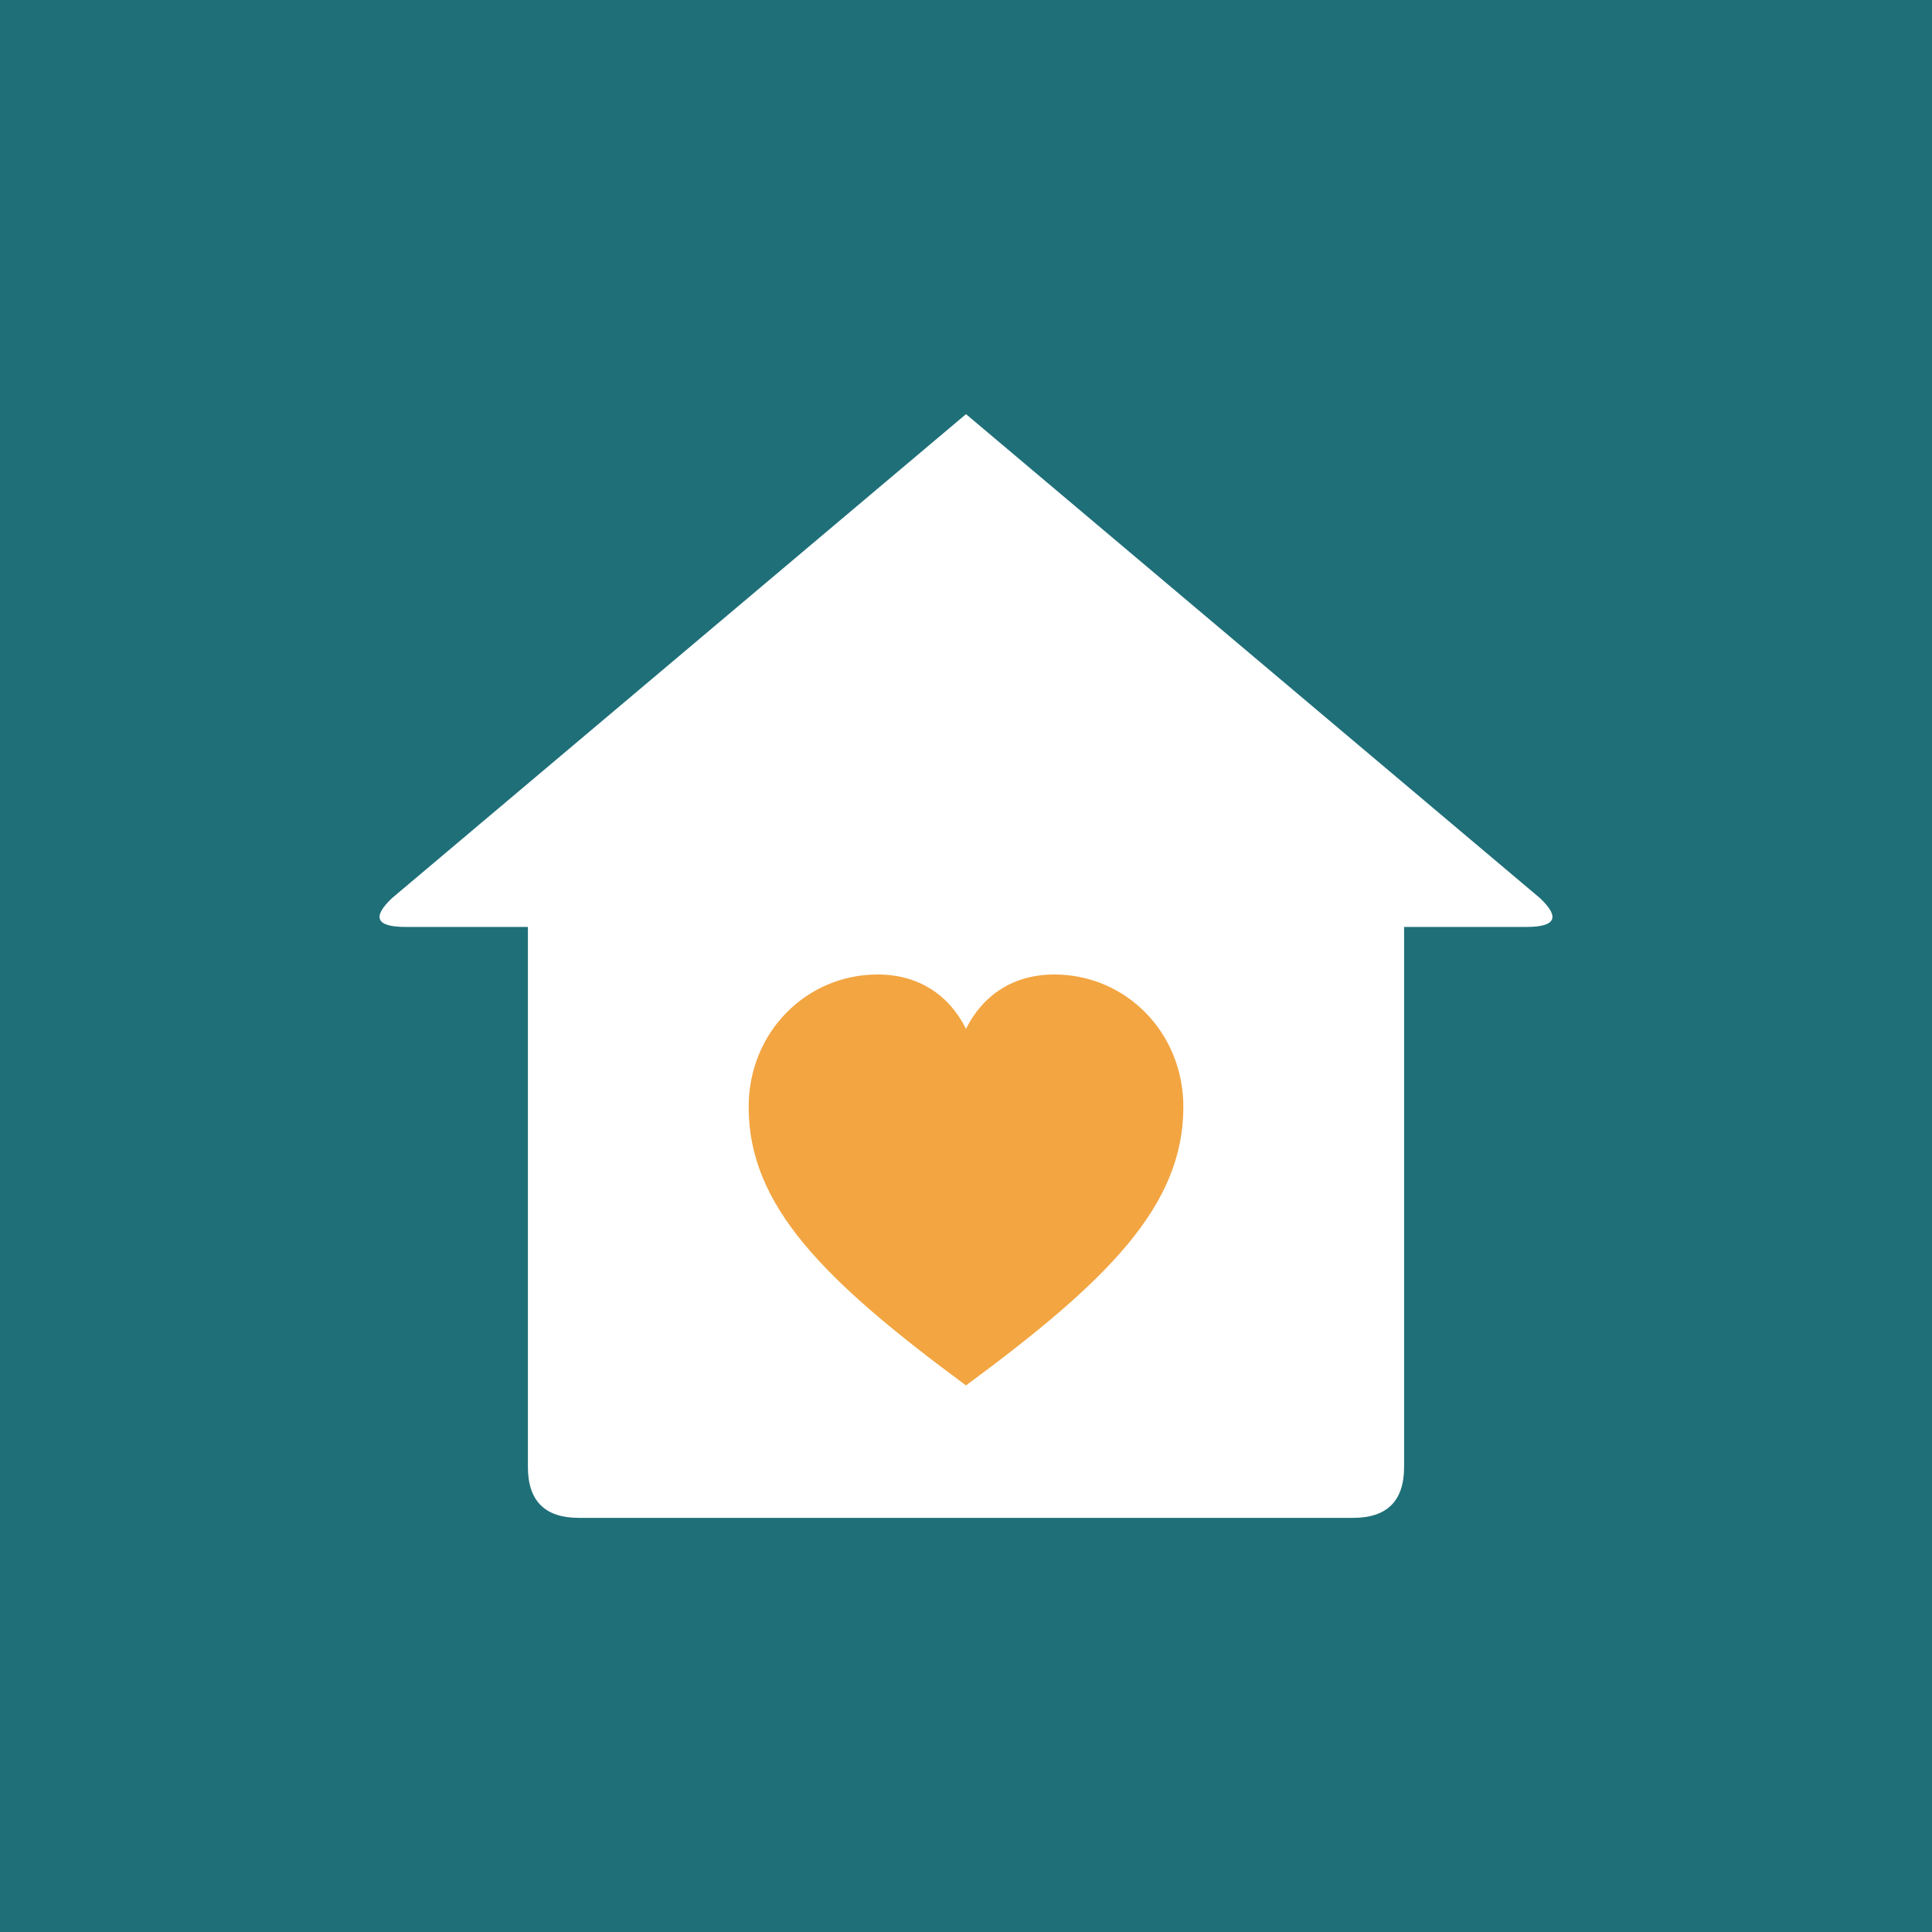
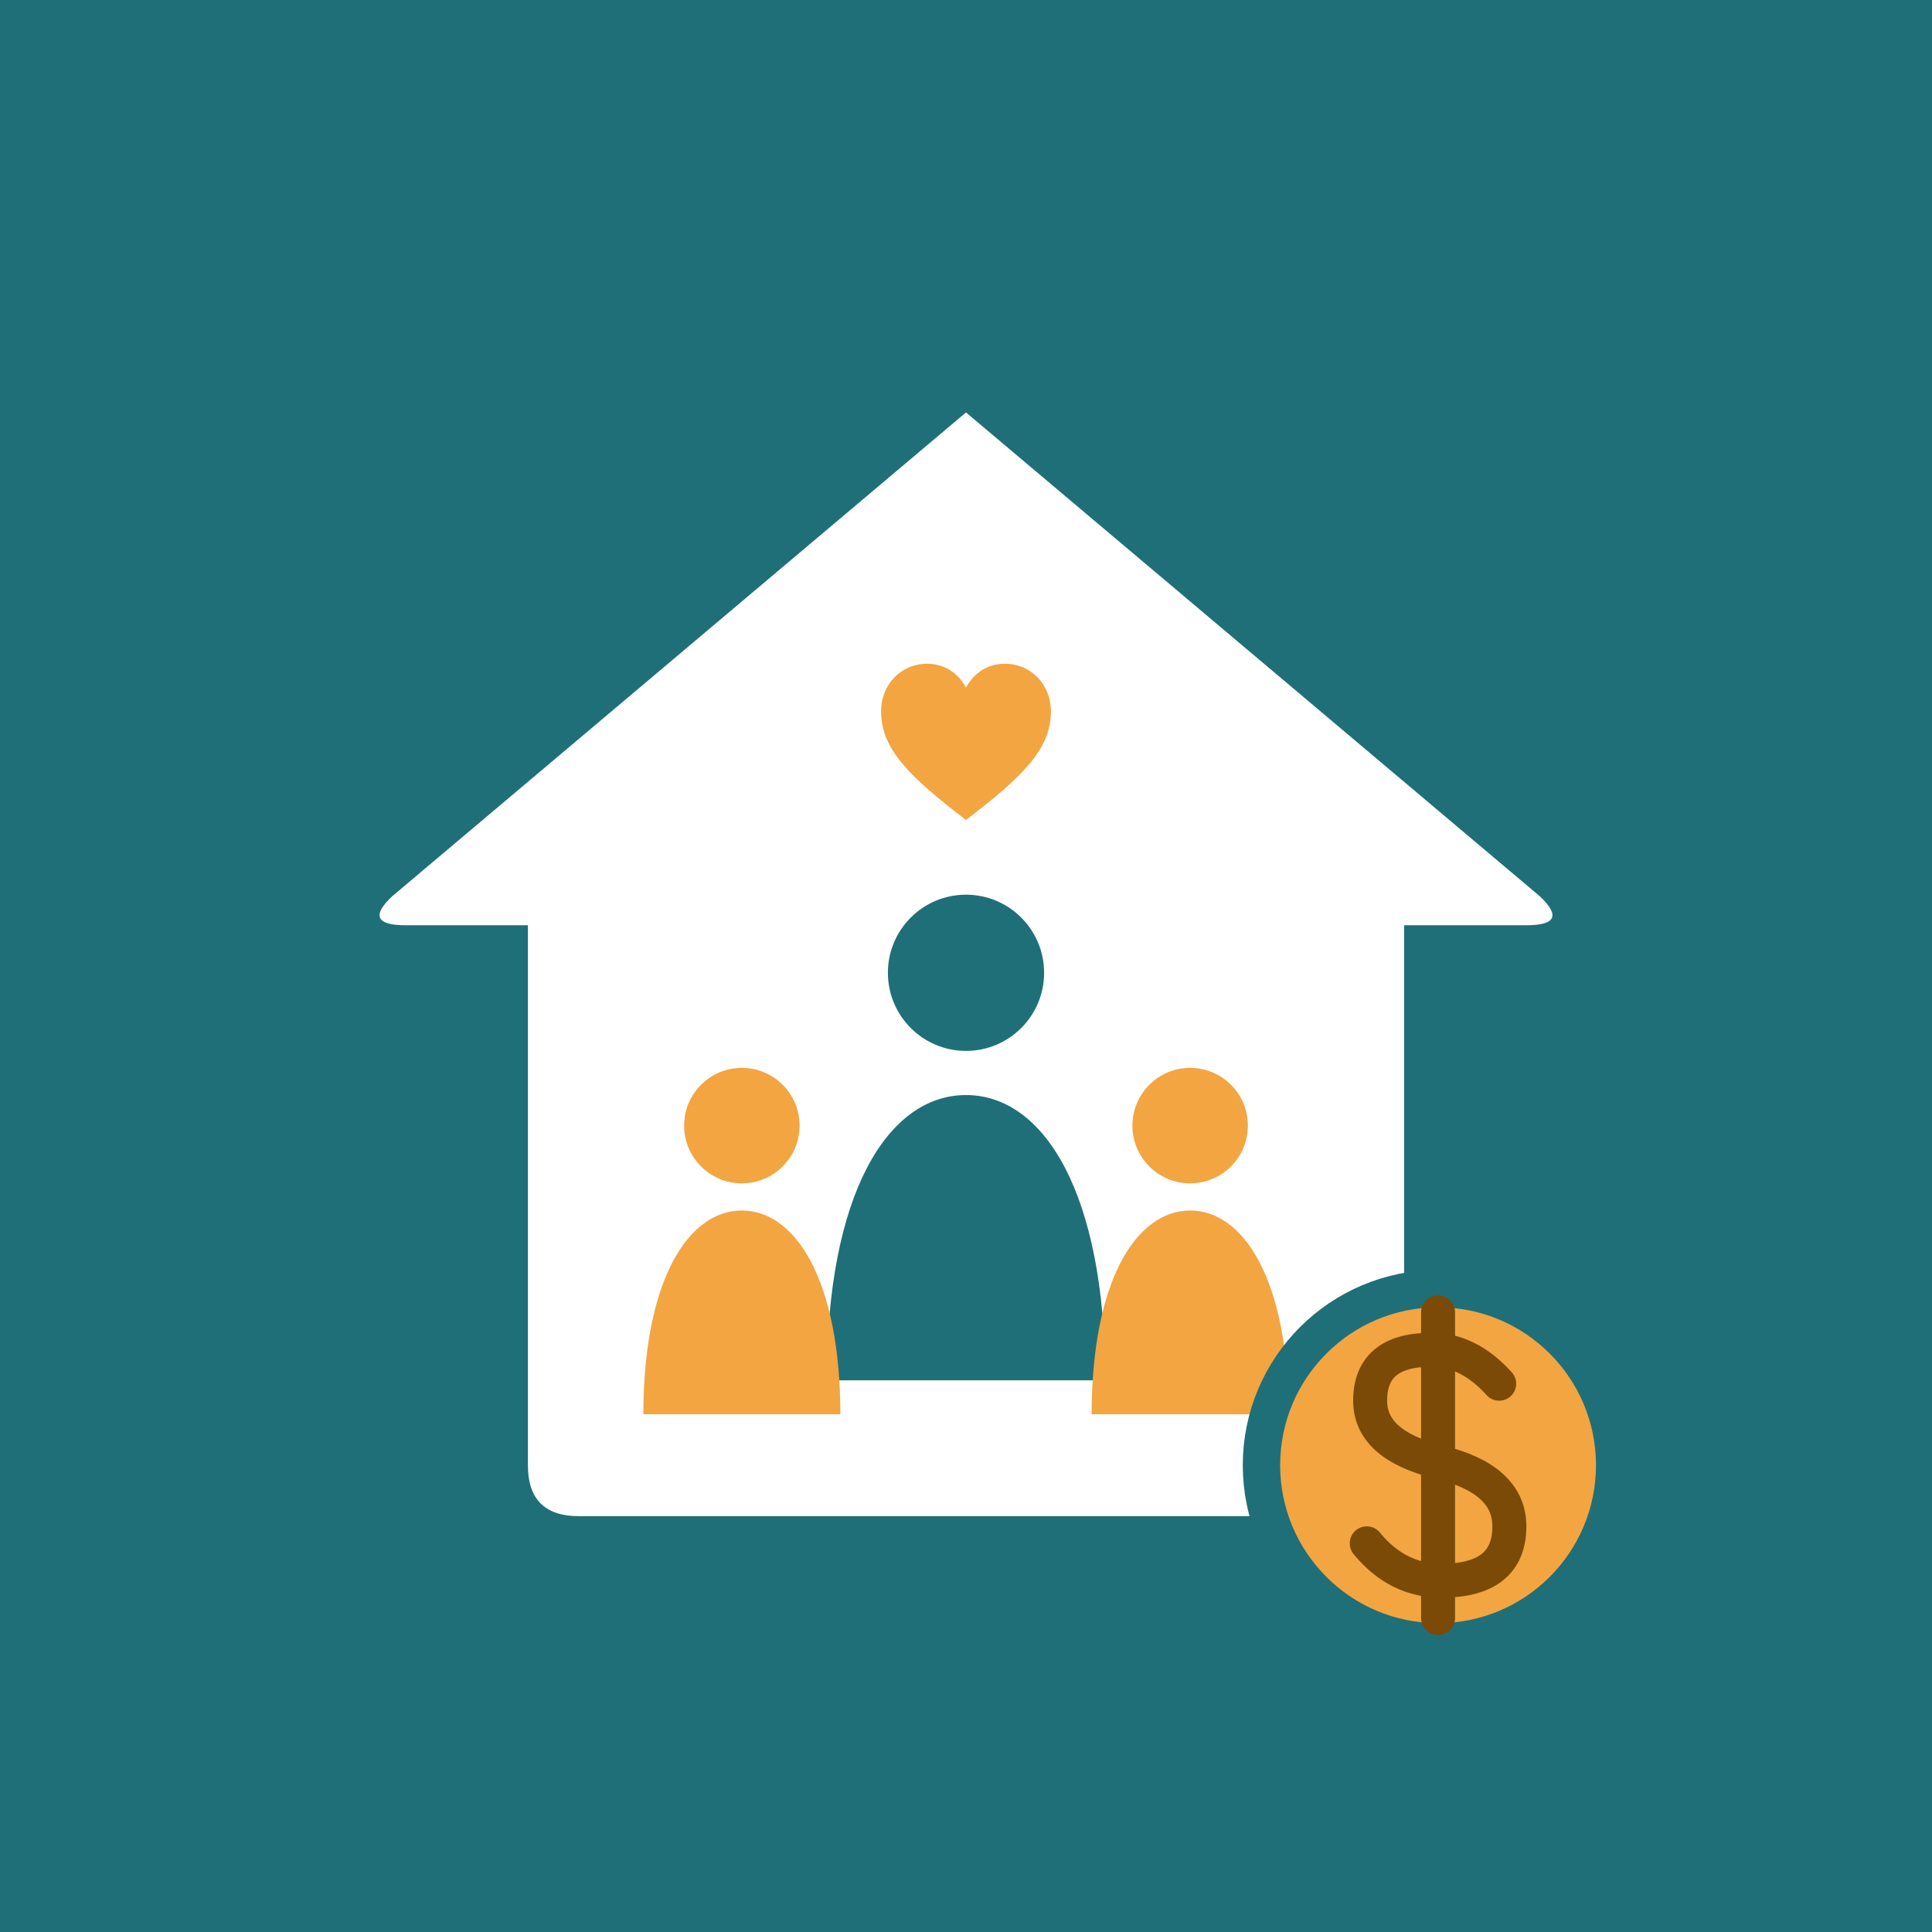
<svg xmlns="http://www.w3.org/2000/svg" viewBox="0 0 1024 1024" width="1024" height="1024">
  <rect width="1024" height="1024" fill="#1F6F78" />
-   <g transform="translate(512 512) scale(0.9) translate(-512 -495)">
+   <g transform="translate(512 512) scale(0.9) translate(-512 -496)">
    <path d="M512 170 L850 455 Q868 472 842 472 L770 472 L770 790 Q770 820 740 820 L284 820 Q254 820 254 790 L254 472 L182 472 Q156 472 174 455 Z" fill="#FFFFFF" />
-     <path d="M512 742 C428 680 384 636 384 578 C384 534 418 500 460 500 C484 500 502 512 512 532 C522 512 540 500 564 500 C606 500 640 534 640 578 C640 636 596 680 512 742 Z" fill="#F2A541" />
+     <path d="M512 410 C478 384 462 368 462 346 C462 330 474 318 489 318 C499 318 507 323 512 332 C517 323 525 318 535 318 C550 318 562 330 562 346 C562 368 546 384 512 410 Z" fill="#F2A541" />
+     <circle cx="512" cy="500" r="46" fill="#1F6F78" />
+     <path d="M430 740 C430 630 466 572 512 572 C558 572 594 630 594 740 Z" fill="#1F6F78" />
+     <circle cx="380" cy="590" r="34" fill="#F2A541" />
+     <path d="M322 760 C322 682 348 640 380 640 C412 640 438 682 438 760 Z" fill="#F2A541" />
+     <circle cx="644" cy="590" r="34" fill="#F2A541" />
+     <path d="M586 760 C586 682 612 640 644 640 C676 640 702 682 702 760 Z" fill="#F2A541" />
+     <circle cx="790" cy="790" r="104" fill="#F2A541" stroke="#1F6F78" stroke-width="22" />
+     <path d="M826 742 Q808 722 786 722 Q750 722 750 752 Q750 778 790 788 Q832 798 832 826 Q832 858 792 858 Q766 858 748 836 M790 700 L790 880" fill="none" stroke="#7A4A06" stroke-width="20" stroke-linecap="round" stroke-linejoin="round" />
  </g>
</svg>
